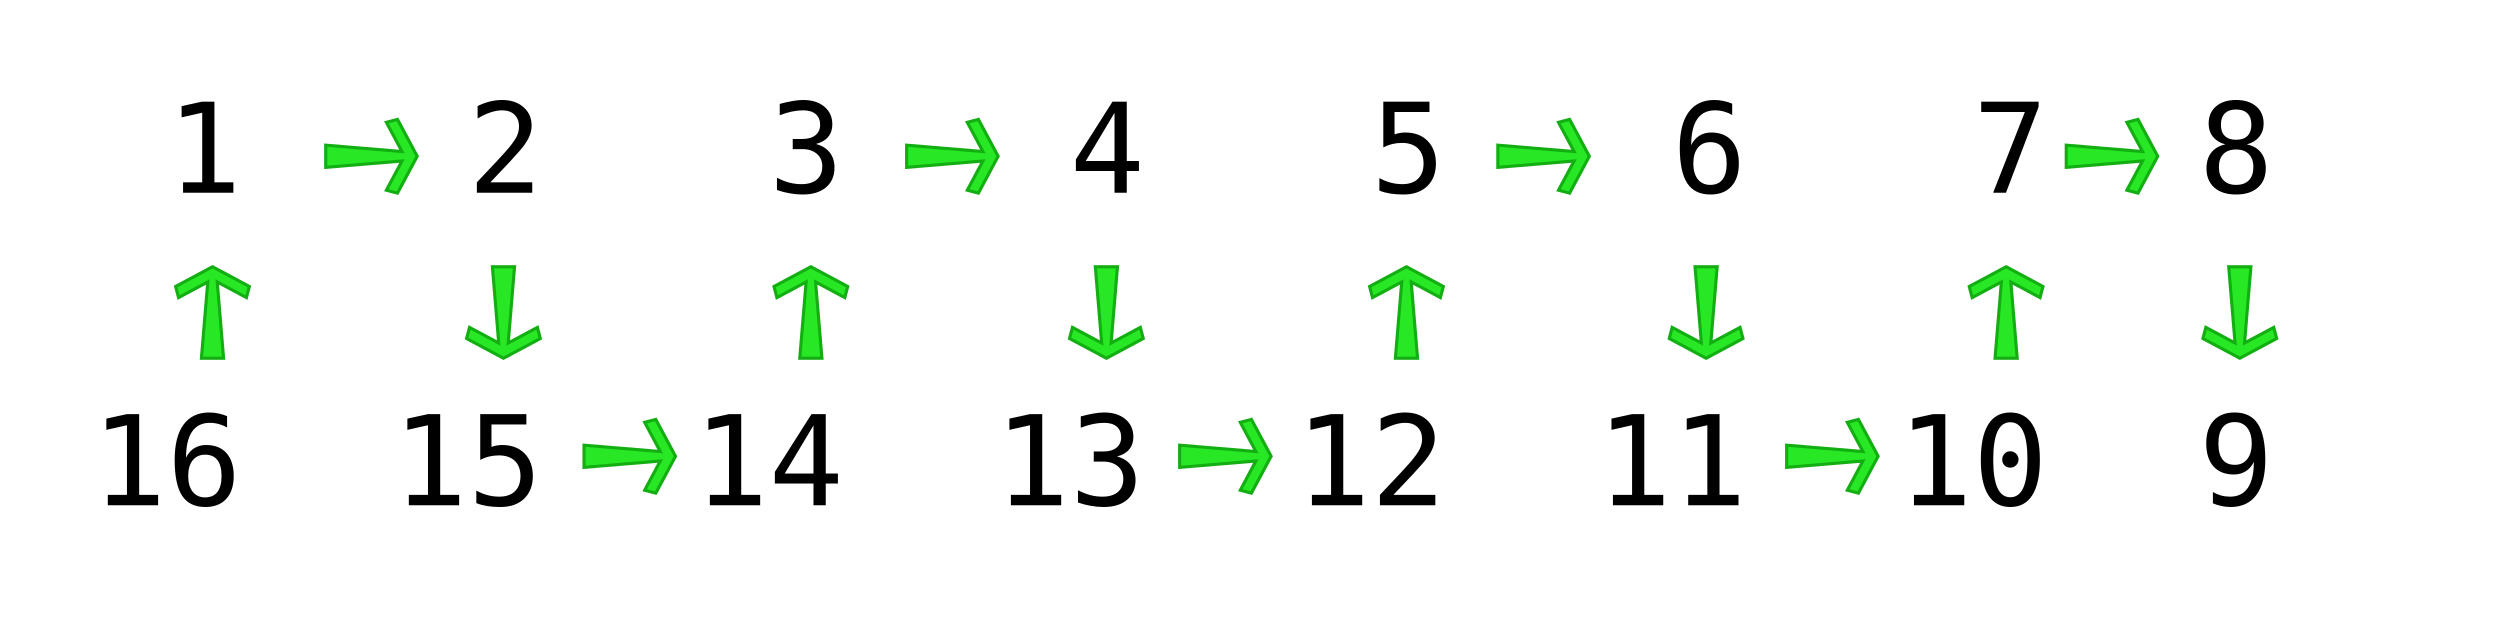
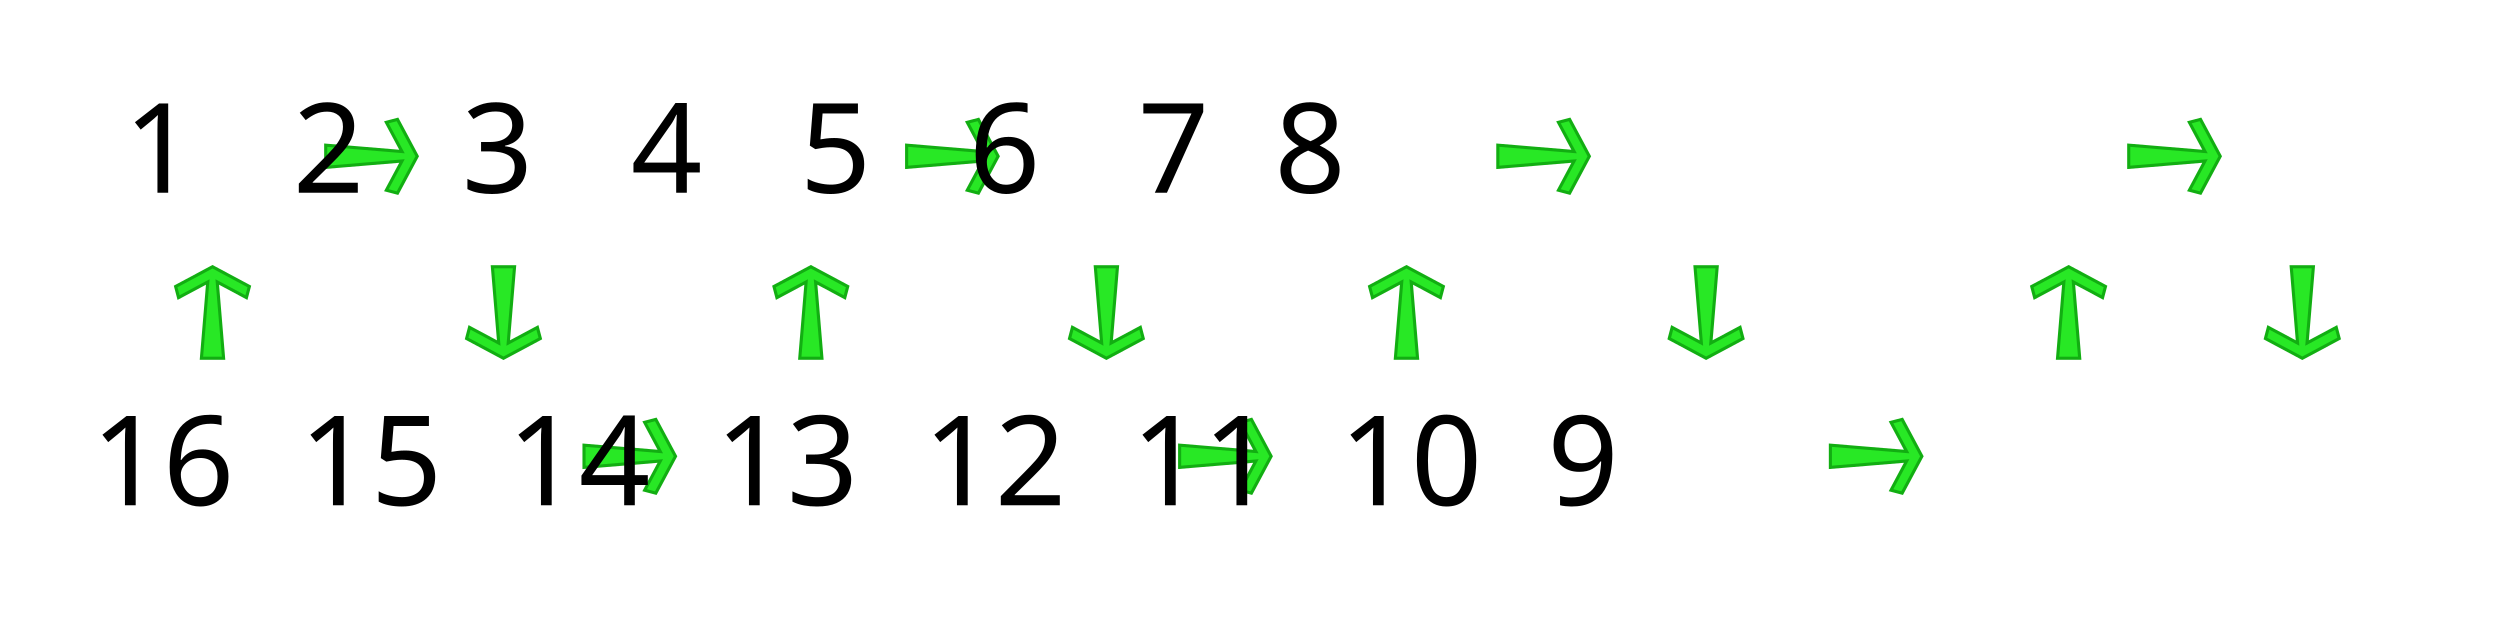
<svg xmlns="http://www.w3.org/2000/svg" width="800" height="200" id="svg2" version="1.1">
  <defs id="defs4" />
  <g id="layer1" transform="translate(0,-852.3623)">
    <path style="fill:#28e825;fill-opacity:1;stroke:#12ae12;stroke-width:1;stroke-linecap:square;stroke-linejoin:miter;stroke-miterlimit:4;stroke-opacity:1;stroke-dasharray:none" d="m 127.197,890.569 -3.562,0.938 5,9.344 -24.406,-2.031 0,7.094 24.406,-2.031 -5,9.344 3.562,0.938 6.312,-11.797 z" id="path3138" />
    <path style="fill:#28e825;fill-opacity:1;stroke:#12ae12;stroke-width:1;stroke-linecap:square;stroke-linejoin:miter;stroke-miterlimit:4;stroke-opacity:1;stroke-dasharray:none" d="m 172.908,960.69 -0.938,-3.562 -9.344,5 2.031,-24.406 -7.094,0 2.031,24.406 -9.344,-5 -0.938,3.562 11.797,6.312 z" id="path3138-8" />
    <path style="fill:#28e825;fill-opacity:1;stroke:#12ae12;stroke-width:1;stroke-linecap:square;stroke-linejoin:miter;stroke-miterlimit:4;stroke-opacity:1;stroke-dasharray:none" d="m 209.854,986.572 -3.562,0.938 5,9.344 -24.406,-2.031 0,7.094 24.406,-2.031 -5,9.344 3.562,0.938 6.312,-11.797 z" id="path3138-2" />
    <path style="fill:#28e825;fill-opacity:1;stroke:#12ae12;stroke-width:1;stroke-linecap:square;stroke-linejoin:miter;stroke-miterlimit:4;stroke-opacity:1;stroke-dasharray:none" d="m 502.273,890.569 -3.562,0.938 5,9.344 -24.406,-2.031 0,7.094 24.406,-2.031 -5,9.344 3.562,0.938 6.312,-11.797 z" id="path3138-4" />
    <path style="fill:#28e825;fill-opacity:1;stroke:#12ae12;stroke-width:1;stroke-linecap:square;stroke-linejoin:miter;stroke-miterlimit:4;stroke-opacity:1;stroke-dasharray:none" d="m 365.843,960.69 -0.937,-3.562 -9.344,5 2.031,-24.406 -7.094,0 2.031,24.406 -9.344,-5 -0.938,3.562 11.797,6.312 z" id="path3138-7" />
    <path style="fill:#28e825;fill-opacity:1;stroke:#12ae12;stroke-width:1;stroke-linecap:square;stroke-linejoin:miter;stroke-miterlimit:4;stroke-opacity:1;stroke-dasharray:none" d="m 313.091,890.569 -3.562,0.938 5,9.344 -24.406,-2.031 0,7.094 24.406,-2.031 -5,9.344 3.562,0.938 6.312,-11.797 z" id="path3138-0" />
    <path style="fill:#28e825;fill-opacity:1;stroke:#12ae12;stroke-width:1;stroke-linecap:square;stroke-linejoin:miter;stroke-miterlimit:4;stroke-opacity:1;stroke-dasharray:none" d="m 247.673,944.034 0.938,3.562 9.344,-5 -2.031,24.406 7.094,0 -2.031,-24.406 9.344,5 0.938,-3.562 -11.797,-6.312 z" id="path3138-4-4" />
    <path style="fill:#28e825;fill-opacity:1;stroke:#12ae12;stroke-width:1;stroke-linecap:square;stroke-linejoin:miter;stroke-miterlimit:4;stroke-opacity:1;stroke-dasharray:none" d="m 400.45,1010.166 -3.562,-0.938 5,-9.344 -24.406,2.031 0,-7.094 24.406,2.031 -5,-9.344 3.562,-0.938 6.312,11.797 z" id="path3138-4-4-0" />
    <path style="fill:#28e825;fill-opacity:1;stroke:#12ae12;stroke-width:1;stroke-linecap:square;stroke-linejoin:miter;stroke-miterlimit:4;stroke-opacity:1;stroke-dasharray:none" d="m 438.27,944.034 0.938,3.562 9.344,-5 -2.031,24.406 7.094,0 -2.031,-24.406 9.344,5 0.938,-3.562 -11.797,-6.312 z" id="path3138-4-4-2" />
-     <path style="fill:#28e825;fill-opacity:1;stroke:#12ae12;stroke-width:1;stroke-linecap:square;stroke-linejoin:miter;stroke-miterlimit:4;stroke-opacity:1;stroke-dasharray:none" d="m 594.693,1010.166 -3.562,-0.938 5,-9.344 -24.406,2.031 0,-7.094 24.406,2.031 -5,-9.344 3.562,-0.938 6.312,11.797 z" id="path3138-4-4-8" />
-     <path style="fill:#28e825;fill-opacity:1;stroke:#12ae12;stroke-width:1;stroke-linecap:square;stroke-linejoin:miter;stroke-miterlimit:4;stroke-opacity:1;stroke-dasharray:none" d="m 630.159,944.034 0.938,3.562 9.344,-5 -2.031,24.406 7.094,0 -2.031,-24.406 9.344,5 0.938,-3.562 -11.797,-6.312 z" id="path3138-4-4-9" />
-     <path style="fill:#28e825;fill-opacity:1;stroke:#12ae12;stroke-width:1;stroke-linecap:square;stroke-linejoin:miter;stroke-miterlimit:4;stroke-opacity:1;stroke-dasharray:none" d="m 728.533,960.69 -0.938,-3.562 -9.344,5 2.031,-24.406 -7.094,0 2.031,24.406 -9.344,-5 -0.938,3.562 11.797,6.312 z" id="path3138-4-4-00" />
-     <path style="fill:#28e825;fill-opacity:1;stroke:#12ae12;stroke-width:1;stroke-linecap:square;stroke-linejoin:miter;stroke-miterlimit:4;stroke-opacity:1;stroke-dasharray:none" d="m 684.163,914.162 -3.562,-0.938 5,-9.344 -24.406,2.031 0,-7.094 24.406,2.031 -5,-9.344 3.562,-0.938 6.312,11.797 z" id="path3138-4-4-03" />
+     <path style="fill:#28e825;fill-opacity:1;stroke:#12ae12;stroke-width:1;stroke-linecap:square;stroke-linejoin:miter;stroke-miterlimit:4;stroke-opacity:1;stroke-dasharray:none" d="m 608.693,1010.166 -3.562,-0.938 5,-9.344 -24.406,2.031 0,-7.094 24.406,2.031 -5,-9.344 3.562,-0.938 6.312,11.797 z" id="path3138-4-4-8" />
+     <path style="fill:#28e825;fill-opacity:1;stroke:#12ae12;stroke-width:1;stroke-linecap:square;stroke-linejoin:miter;stroke-miterlimit:4;stroke-opacity:1;stroke-dasharray:none" d="m 650.159,944.034 0.938,3.562 9.344,-5 -2.031,24.406 7.094,0 -2.031,-24.406 9.344,5 0.938,-3.562 -11.797,-6.312 z" id="path3138-4-4-9" />
+     <path style="fill:#28e825;fill-opacity:1;stroke:#12ae12;stroke-width:1;stroke-linecap:square;stroke-linejoin:miter;stroke-miterlimit:4;stroke-opacity:1;stroke-dasharray:none" d="m 748.533,960.69 -0.938,-3.562 -9.344,5 2.031,-24.406 -7.094,0 2.031,24.406 -9.344,-5 -0.938,3.562 11.797,6.312 z" id="path3138-4-4-00" />
+     <path style="fill:#28e825;fill-opacity:1;stroke:#12ae12;stroke-width:1;stroke-linecap:square;stroke-linejoin:miter;stroke-miterlimit:4;stroke-opacity:1;stroke-dasharray:none" d="m 704.163,914.162 -3.562,-0.938 5,-9.344 -24.406,2.031 0,-7.094 24.406,2.031 -5,-9.344 3.562,-0.938 6.312,11.797 z" id="path3138-4-4-03" />
    <path style="fill:#28e825;fill-opacity:1;stroke:#12ae12;stroke-width:1;stroke-linecap:square;stroke-linejoin:miter;stroke-miterlimit:4;stroke-opacity:1;stroke-dasharray:none" d="m 534.154,960.69 0.938,-3.562 9.344,5 -2.031,-24.406 7.094,0 -2.031,24.406 9.344,-5 0.938,3.562 -11.797,6.312 z" id="path3138-4-4-03-5" />
    <text xml:space="preserve" style="font-size:40px;font-style:normal;font-variant:normal;font-weight:normal;font-stretch:normal;line-height:125%;letter-spacing:0px;word-spacing:0px;fill:#000000;fill-opacity:1;stroke:none;font-family:GNUTypewriter;-inkscape-font-specification:GNUTypewriter" x="29.218" y="914.042" id="text4118">
-       <tspan id="tspan4120" x="29.218" y="914.042" style="-inkscape-font-specification:Monospace;font-family:Monospace;font-weight:normal;font-style:normal;font-stretch:normal;font-variant:normal"> 1   2   3   4   5   6   7  8</tspan>
-       <tspan x="29.218" y="964.042" id="tspan4122" style="-inkscape-font-specification:Monospace;font-family:Monospace;font-weight:normal;font-style:normal;font-stretch:normal;font-variant:normal" />
-       <tspan x="29.218" y="1014.042" id="tspan4124" style="-inkscape-font-specification:Monospace;font-family:Monospace;font-weight:normal;font-style:normal;font-stretch:normal;font-variant:normal">16  15  14  13  12  11  10  9</tspan>
+       <tspan id="tspan4120" x="29.218" y="914.042" style="font-style:normal;font-variant:normal;font-weight:normal;font-stretch:normal;font-family:GNUTypewriter;-inkscape-font-specification:GNUTypewriter"> 1   2   3   4   5   6   7  8</tspan>
+       <tspan x="29.218" y="964.042" id="tspan4122" style="font-style:normal;font-variant:normal;font-weight:normal;font-stretch:normal;font-family:GNUTypewriter;-inkscape-font-specification:GNUTypewriter" />
+       <tspan x="29.218" y="1014.042" id="tspan4124" style="font-style:normal;font-variant:normal;font-weight:normal;font-stretch:normal;font-family:GNUTypewriter;-inkscape-font-specification:GNUTypewriter">16  15  14  13  12  11  10  9</tspan>
    </text>
    <path style="fill:#28e825;fill-opacity:1;stroke:#12ae12;stroke-width:1;stroke-linecap:square;stroke-linejoin:miter;stroke-miterlimit:4;stroke-opacity:1;stroke-dasharray:none" d="m 79.797,944.034 -0.938,3.562 -9.344,-5 2.031,24.406 -7.094,0 2.031,-24.406 -9.344,5 -0.938,-3.562 11.797,-6.312 z" id="path3138-5-4" />
  </g>
</svg>
